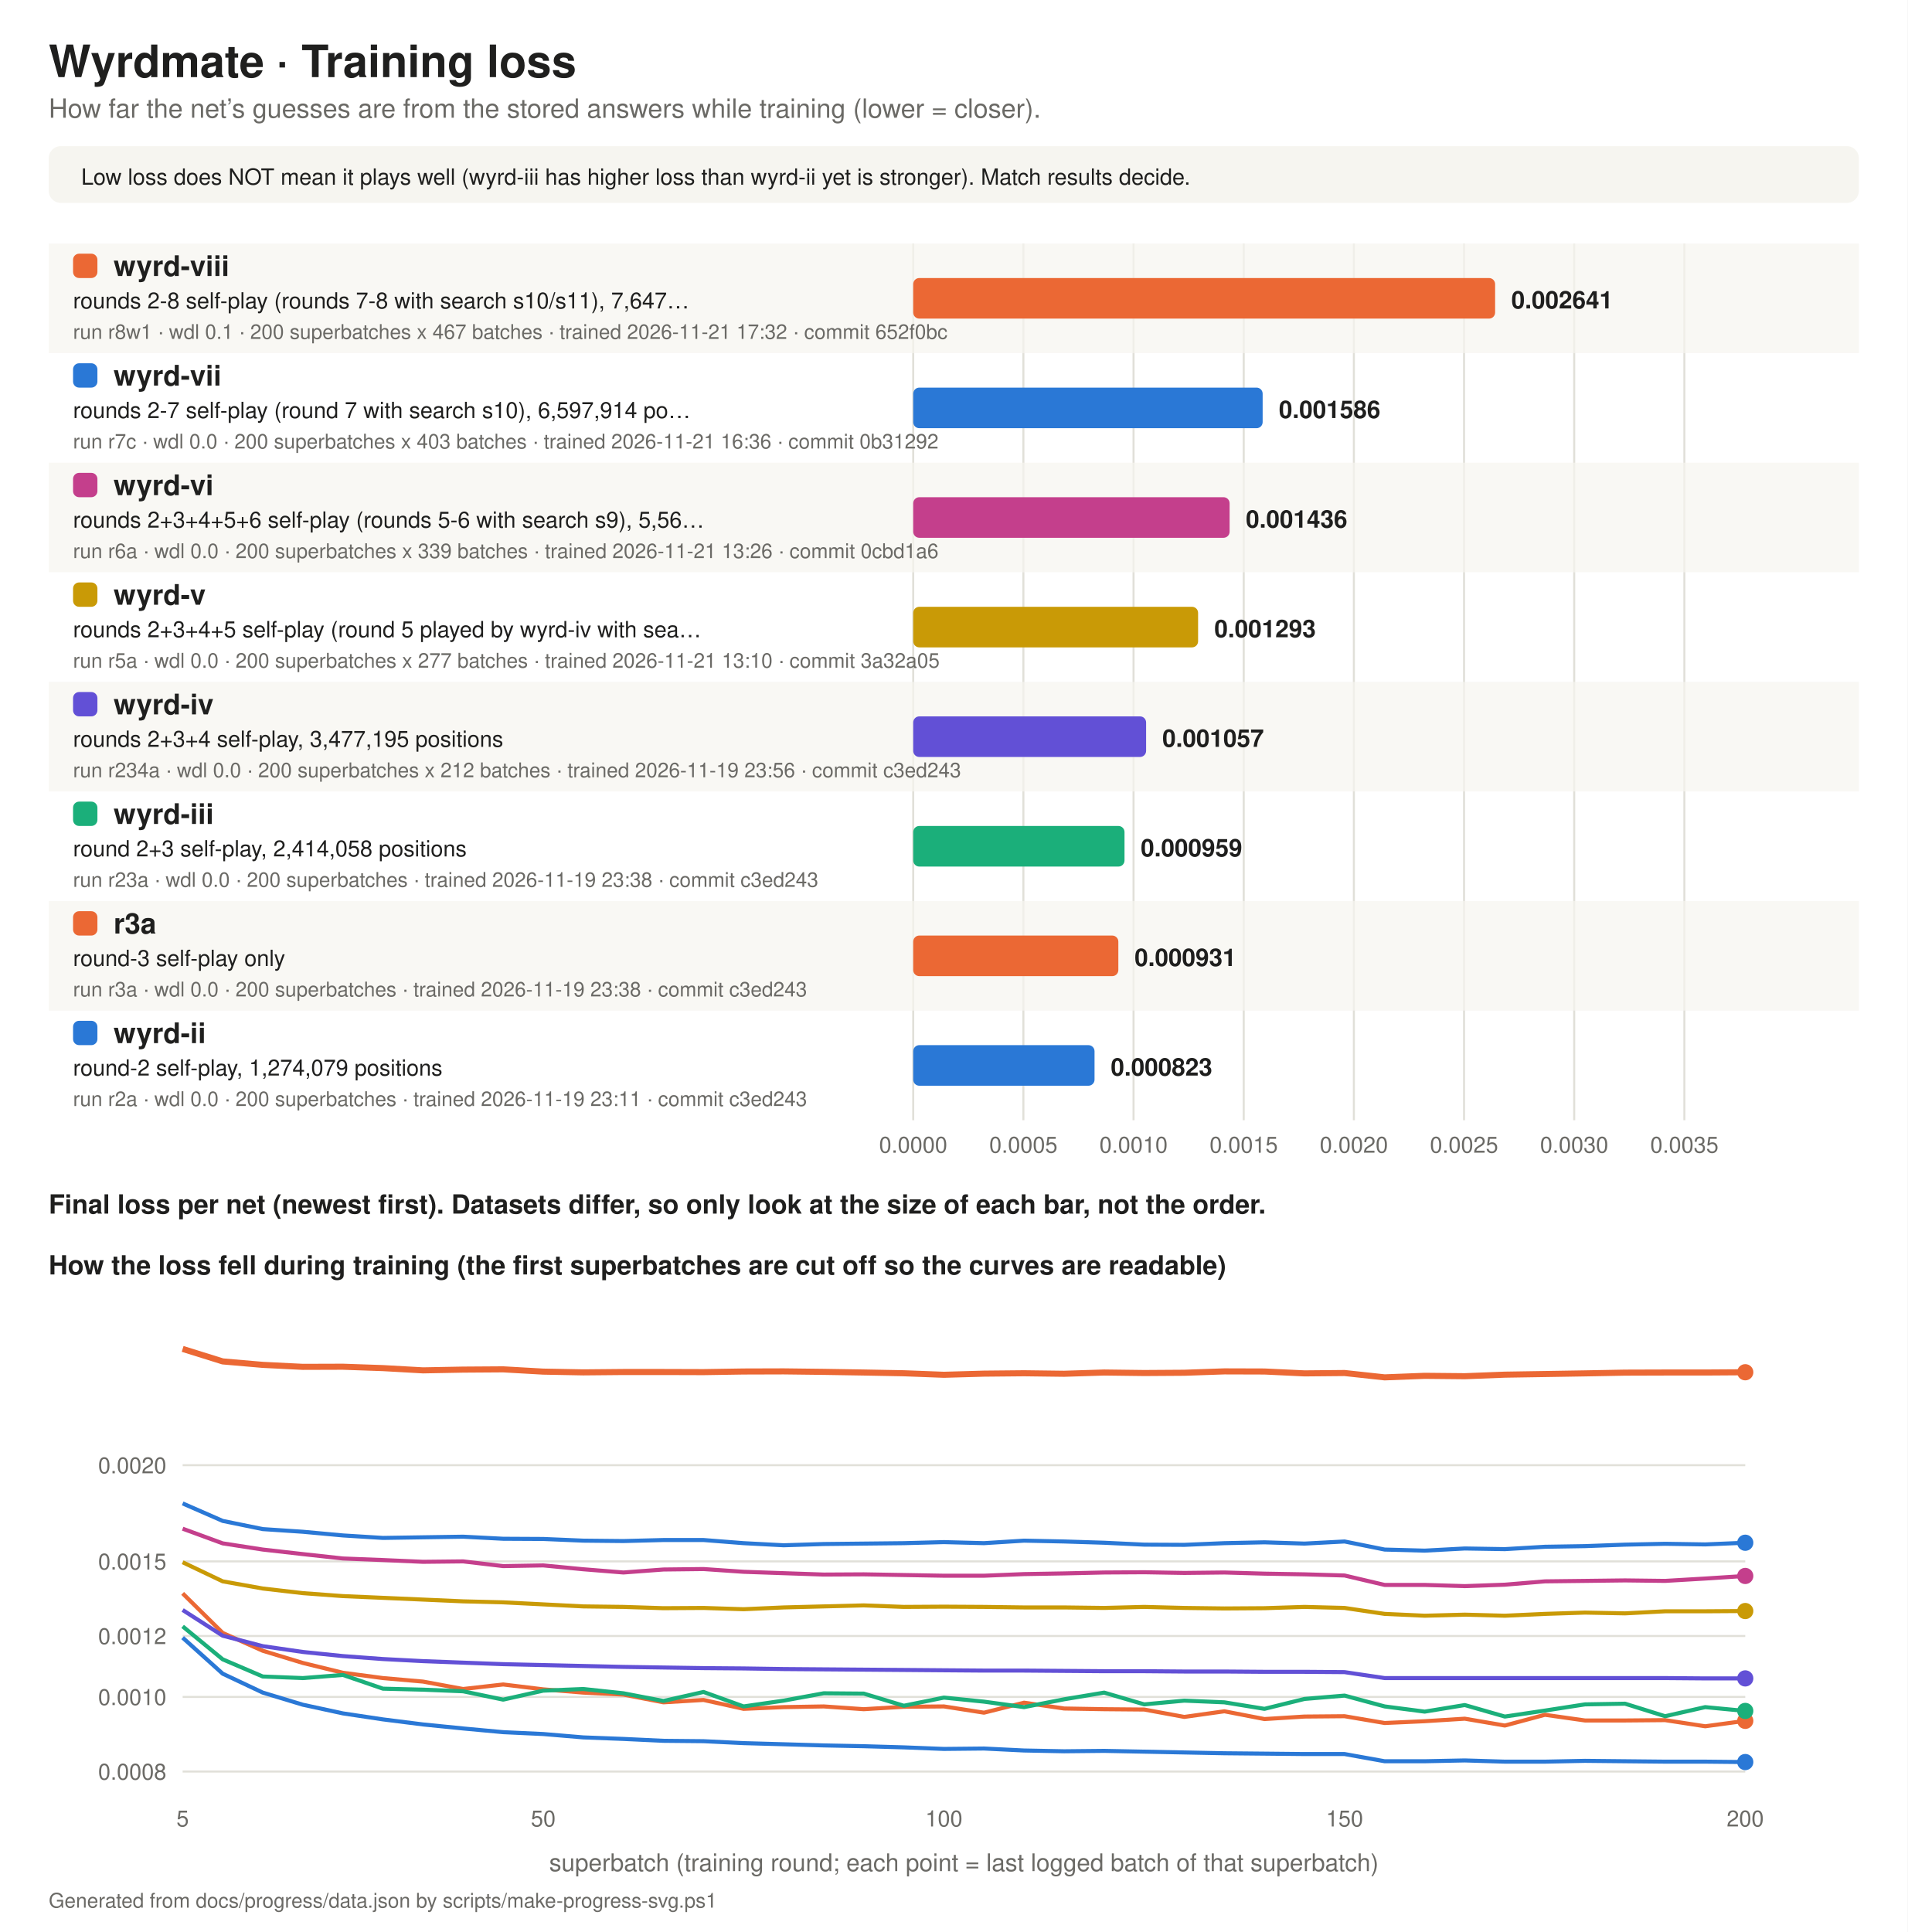
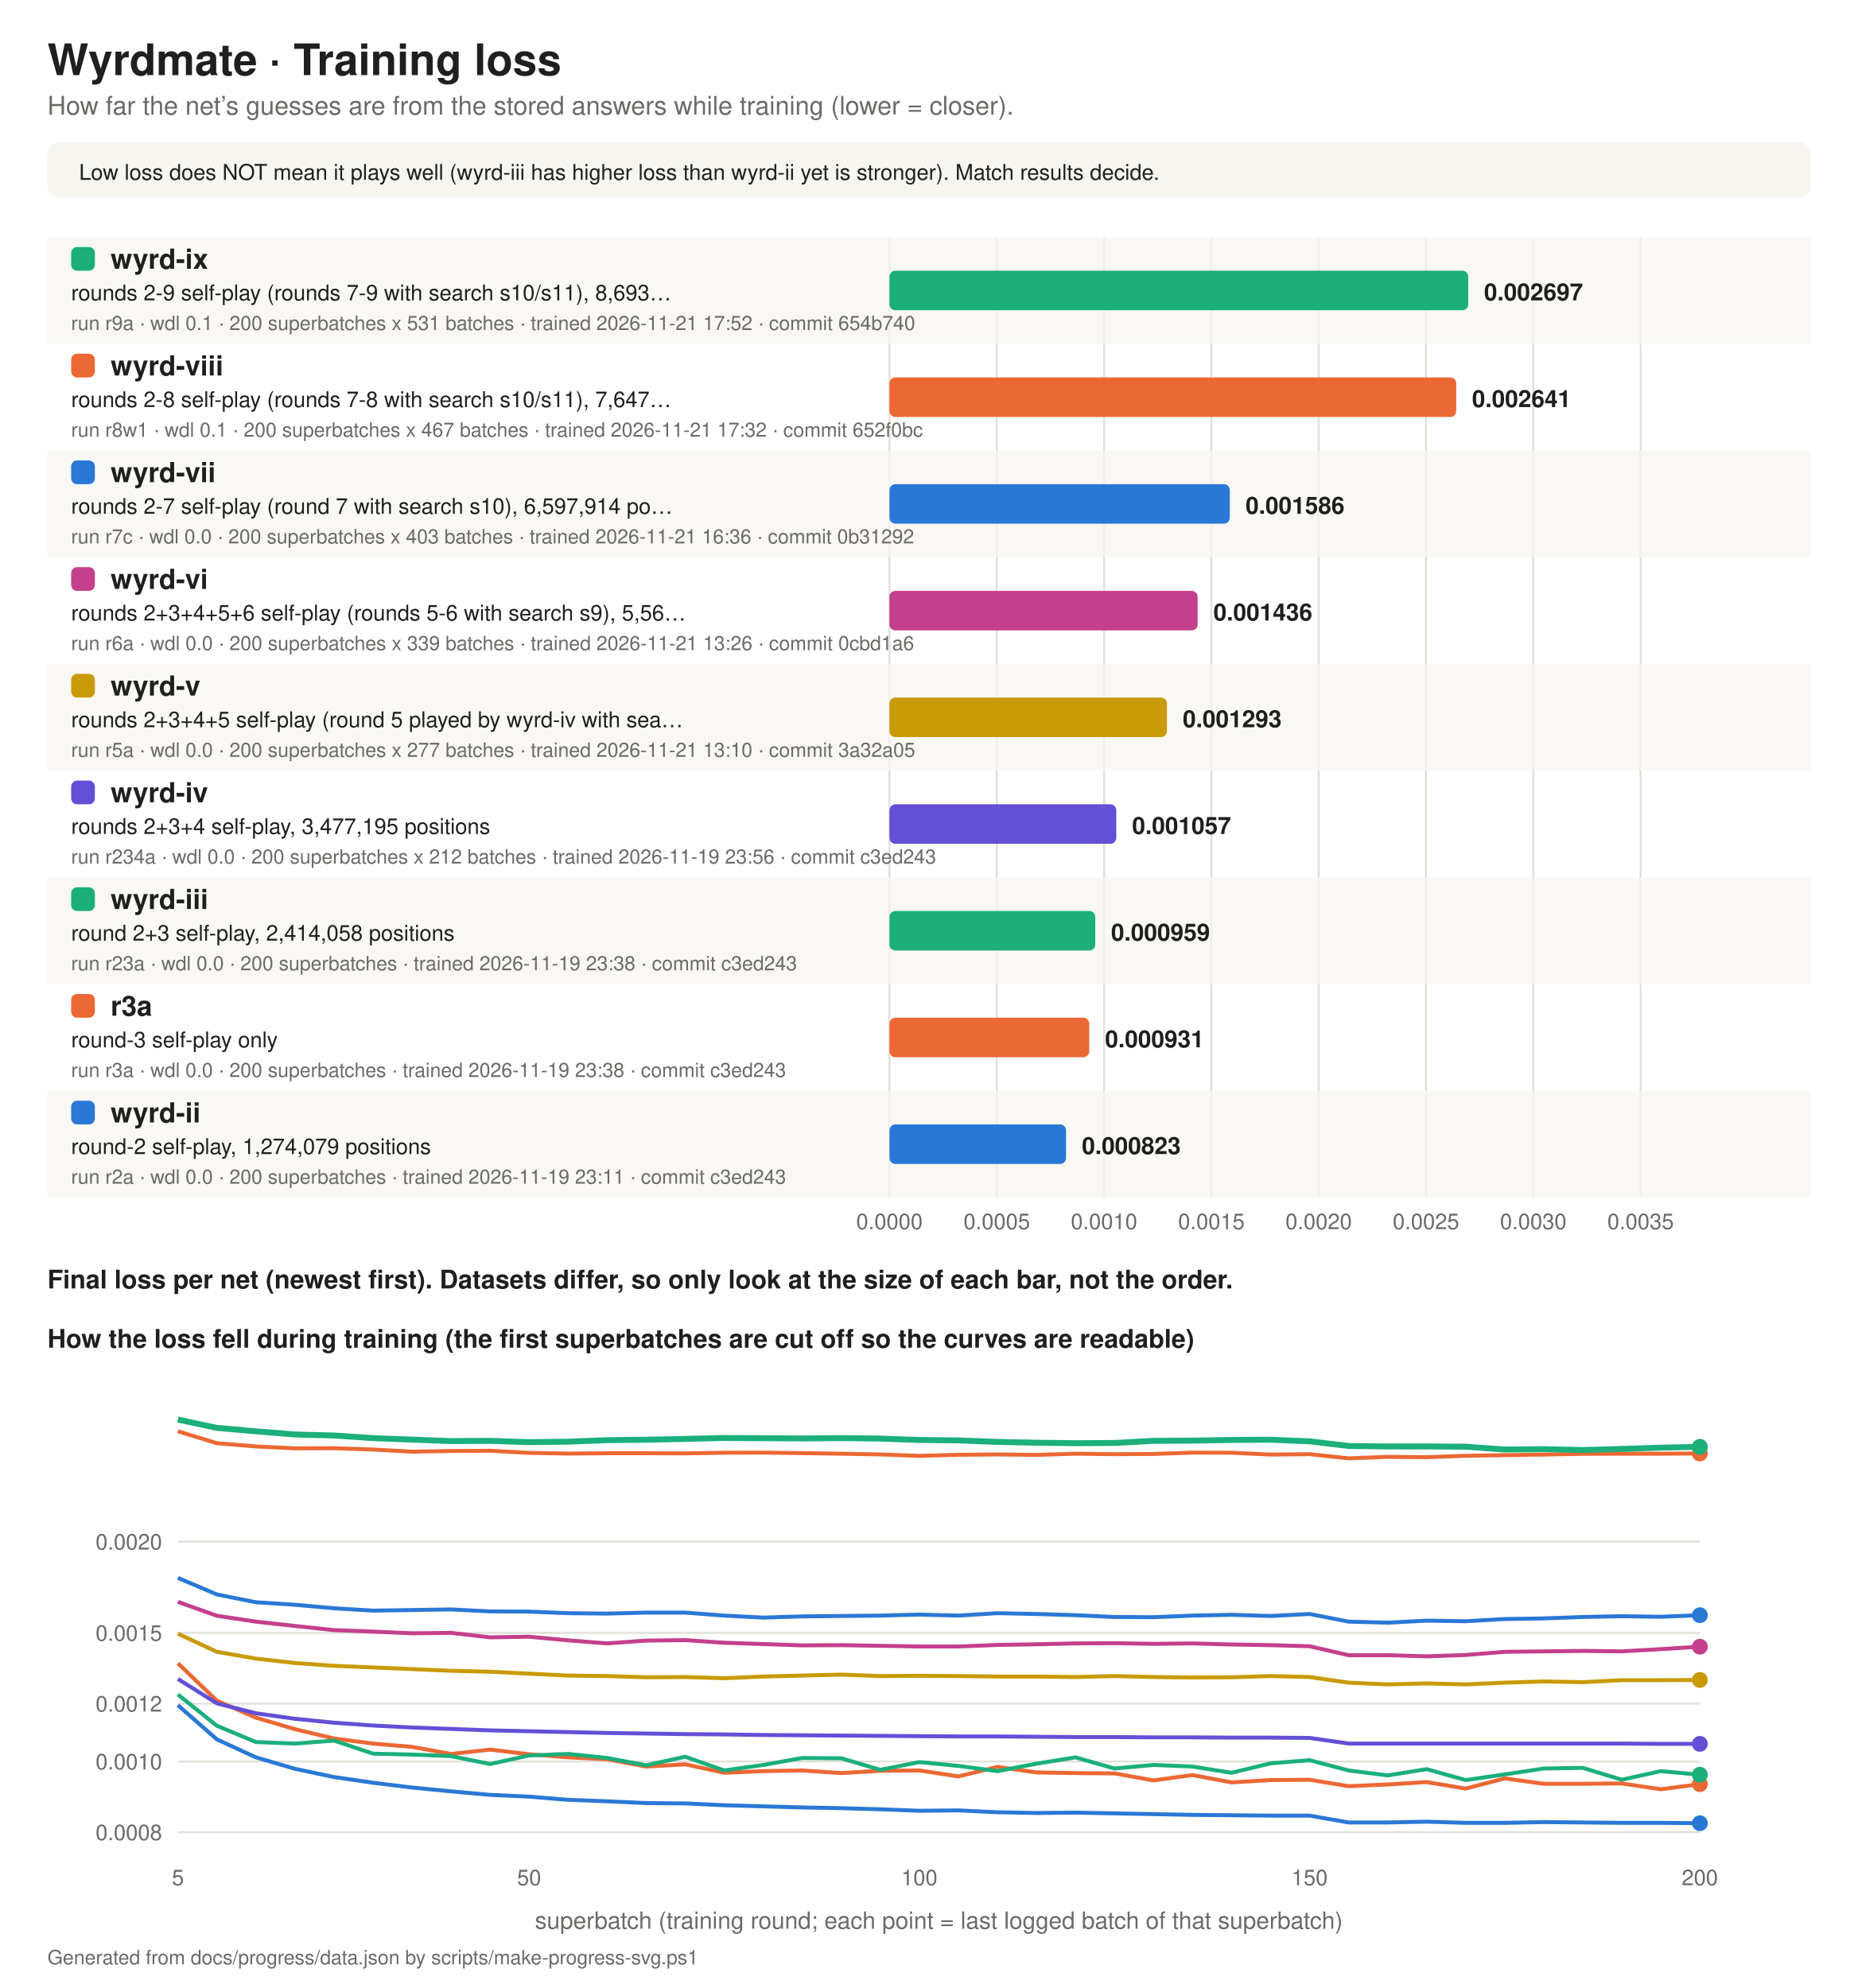
- <svg xmlns="http://www.w3.org/2000/svg" width="940" height="952" viewBox="0 0 940 952" font-family="Segoe UI,Helvetica,Arial,sans-serif" role="img" aria-label="Wyrdmate · Training loss">
-   <rect width="940" height="952" fill="#ffffff" />
+ <svg xmlns="http://www.w3.org/2000/svg" width="940" height="1006" viewBox="0 0 940 1006" font-family="Segoe UI,Helvetica,Arial,sans-serif" role="img" aria-label="Wyrdmate · Training loss">
+   <rect width="940" height="1006" fill="#ffffff" />
  <text x="24" y="38" font-size="22" font-weight="700" fill="#1f1f1e" text-anchor="start">Wyrdmate · Training loss</text>
  <text x="24" y="58" font-size="13" font-weight="400" fill="#6b6a66" text-anchor="start">How far the net’s guesses are from the stored answers while training (lower = closer).</text>
  <rect x="24" y="72" width="892" height="28" rx="6" fill="#f6f5f0" />
  <text x="40" y="91" font-size="11" font-weight="400" fill="#1f1f1e" text-anchor="start">Low loss does NOT mean it plays well (wyrd-iii has higher loss than wyrd-ii yet is stronger). Match results decide.</text>
-   <line x1="450" y1="120" x2="450" y2="552" stroke="#e1e0d9" />
-   <text x="450" y="568" font-size="11" font-weight="400" fill="#6b6a66" text-anchor="middle">0.0000</text>
-   <line x1="504.29" y1="120" x2="504.29" y2="552" stroke="#e1e0d9" />
-   <text x="504.29" y="568" font-size="11" font-weight="400" fill="#6b6a66" text-anchor="middle">0.0005</text>
-   <line x1="558.57" y1="120" x2="558.57" y2="552" stroke="#e1e0d9" />
-   <text x="558.57" y="568" font-size="11" font-weight="400" fill="#6b6a66" text-anchor="middle">0.0010</text>
-   <line x1="612.86" y1="120" x2="612.86" y2="552" stroke="#e1e0d9" />
-   <text x="612.86" y="568" font-size="11" font-weight="400" fill="#6b6a66" text-anchor="middle">0.0015</text>
-   <line x1="667.14" y1="120" x2="667.14" y2="552" stroke="#e1e0d9" />
-   <text x="667.14" y="568" font-size="11" font-weight="400" fill="#6b6a66" text-anchor="middle">0.0020</text>
-   <line x1="721.43" y1="120" x2="721.43" y2="552" stroke="#e1e0d9" />
-   <text x="721.43" y="568" font-size="11" font-weight="400" fill="#6b6a66" text-anchor="middle">0.0025</text>
-   <line x1="775.71" y1="120" x2="775.71" y2="552" stroke="#e1e0d9" />
-   <text x="775.71" y="568" font-size="11" font-weight="400" fill="#6b6a66" text-anchor="middle">0.0030</text>
-   <line x1="830" y1="120" x2="830" y2="552" stroke="#e1e0d9" />
-   <text x="830" y="568" font-size="11" font-weight="400" fill="#6b6a66" text-anchor="middle">0.0035</text>
+   <line x1="450" y1="120" x2="450" y2="606" stroke="#e1e0d9" />
+   <text x="450" y="622" font-size="11" font-weight="400" fill="#6b6a66" text-anchor="middle">0.0000</text>
+   <line x1="504.29" y1="120" x2="504.29" y2="606" stroke="#e1e0d9" />
+   <text x="504.29" y="622" font-size="11" font-weight="400" fill="#6b6a66" text-anchor="middle">0.0005</text>
+   <line x1="558.57" y1="120" x2="558.57" y2="606" stroke="#e1e0d9" />
+   <text x="558.57" y="622" font-size="11" font-weight="400" fill="#6b6a66" text-anchor="middle">0.0010</text>
+   <line x1="612.86" y1="120" x2="612.86" y2="606" stroke="#e1e0d9" />
+   <text x="612.86" y="622" font-size="11" font-weight="400" fill="#6b6a66" text-anchor="middle">0.0015</text>
+   <line x1="667.14" y1="120" x2="667.14" y2="606" stroke="#e1e0d9" />
+   <text x="667.14" y="622" font-size="11" font-weight="400" fill="#6b6a66" text-anchor="middle">0.0020</text>
+   <line x1="721.43" y1="120" x2="721.43" y2="606" stroke="#e1e0d9" />
+   <text x="721.43" y="622" font-size="11" font-weight="400" fill="#6b6a66" text-anchor="middle">0.0025</text>
+   <line x1="775.71" y1="120" x2="775.71" y2="606" stroke="#e1e0d9" />
+   <text x="775.71" y="622" font-size="11" font-weight="400" fill="#6b6a66" text-anchor="middle">0.0030</text>
+   <line x1="830" y1="120" x2="830" y2="606" stroke="#e1e0d9" />
+   <text x="830" y="622" font-size="11" font-weight="400" fill="#6b6a66" text-anchor="middle">0.0035</text>
  <rect x="24" y="120" width="892" height="54" fill="#f6f5f0" opacity="0.7" />
-   <rect x="36" y="125" width="12" height="12" rx="3" fill="#eb6834" />
-   <text x="56" y="136" font-size="14" font-weight="700" fill="#1f1f1e" text-anchor="start">wyrd-viii</text>
-   <text x="36" y="152" font-size="11" font-weight="400" fill="#1f1f1e" text-anchor="start">rounds 2-8 self-play (rounds 7-8 with search s10/s11), 7,647…</text>
-   <text x="36" y="167" font-size="10" font-weight="400" fill="#6b6a66" text-anchor="start">run r8w1 · wdl 0.1 · 200 superbatches x 467 batches · trained 2026-11-21 17:32 · commit 652f0bc</text>
-   <rect x="450" y="137" width="286.74" height="20" rx="3" fill="#eb6834" />
-   <text x="744.74" y="152" font-size="12" font-weight="700" fill="#1f1f1e" text-anchor="start">0.002641</text>
-   <rect x="36" y="179" width="12" height="12" rx="3" fill="#2a78d6" />
-   <text x="56" y="190" font-size="14" font-weight="700" fill="#1f1f1e" text-anchor="start">wyrd-vii</text>
-   <text x="36" y="206" font-size="11" font-weight="400" fill="#1f1f1e" text-anchor="start">rounds 2-7 self-play (round 7 with search s10), 6,597,914 po…</text>
-   <text x="36" y="221" font-size="10" font-weight="400" fill="#6b6a66" text-anchor="start">run r7c · wdl 0.0 · 200 superbatches x 403 batches · trained 2026-11-21 16:36 · commit 0b31292</text>
-   <rect x="450" y="191" width="172.19" height="20" rx="3" fill="#2a78d6" />
-   <text x="630.19" y="206" font-size="12" font-weight="700" fill="#1f1f1e" text-anchor="start">0.001586</text>
+   <rect x="36" y="125" width="12" height="12" rx="3" fill="#1baf7a" />
+   <text x="56" y="136" font-size="14" font-weight="700" fill="#1f1f1e" text-anchor="start">wyrd-ix</text>
+   <text x="36" y="152" font-size="11" font-weight="400" fill="#1f1f1e" text-anchor="start">rounds 2-9 self-play (rounds 7-9 with search s10/s11), 8,693…</text>
+   <text x="36" y="167" font-size="10" font-weight="400" fill="#6b6a66" text-anchor="start">run r9a · wdl 0.1 · 200 superbatches x 531 batches · trained 2026-11-21 17:52 · commit 654b740</text>
+   <rect x="450" y="137" width="292.82" height="20" rx="3" fill="#1baf7a" />
+   <text x="750.82" y="152" font-size="12" font-weight="700" fill="#1f1f1e" text-anchor="start">0.002697</text>
+   <rect x="36" y="179" width="12" height="12" rx="3" fill="#eb6834" />
+   <text x="56" y="190" font-size="14" font-weight="700" fill="#1f1f1e" text-anchor="start">wyrd-viii</text>
+   <text x="36" y="206" font-size="11" font-weight="400" fill="#1f1f1e" text-anchor="start">rounds 2-8 self-play (rounds 7-8 with search s10/s11), 7,647…</text>
+   <text x="36" y="221" font-size="10" font-weight="400" fill="#6b6a66" text-anchor="start">run r8w1 · wdl 0.1 · 200 superbatches x 467 batches · trained 2026-11-21 17:32 · commit 652f0bc</text>
+   <rect x="450" y="191" width="286.74" height="20" rx="3" fill="#eb6834" />
+   <text x="744.74" y="206" font-size="12" font-weight="700" fill="#1f1f1e" text-anchor="start">0.002641</text>
  <rect x="24" y="228" width="892" height="54" fill="#f6f5f0" opacity="0.7" />
-   <rect x="36" y="233" width="12" height="12" rx="3" fill="#c43f8c" />
-   <text x="56" y="244" font-size="14" font-weight="700" fill="#1f1f1e" text-anchor="start">wyrd-vi</text>
-   <text x="36" y="260" font-size="11" font-weight="400" fill="#1f1f1e" text-anchor="start">rounds 2+3+4+5+6 self-play (rounds 5-6 with search s9), 5,56…</text>
-   <text x="36" y="275" font-size="10" font-weight="400" fill="#6b6a66" text-anchor="start">run r6a · wdl 0.0 · 200 superbatches x 339 batches · trained 2026-11-21 13:26 · commit 0cbd1a6</text>
-   <rect x="450" y="245" width="155.91" height="20" rx="3" fill="#c43f8c" />
-   <text x="613.91" y="260" font-size="12" font-weight="700" fill="#1f1f1e" text-anchor="start">0.001436</text>
-   <rect x="36" y="287" width="12" height="12" rx="3" fill="#c99a06" />
-   <text x="56" y="298" font-size="14" font-weight="700" fill="#1f1f1e" text-anchor="start">wyrd-v</text>
-   <text x="36" y="314" font-size="11" font-weight="400" fill="#1f1f1e" text-anchor="start">rounds 2+3+4+5 self-play (round 5 played by wyrd-iv with sea…</text>
-   <text x="36" y="329" font-size="10" font-weight="400" fill="#6b6a66" text-anchor="start">run r5a · wdl 0.0 · 200 superbatches x 277 batches · trained 2026-11-21 13:10 · commit 3a32a05</text>
-   <rect x="450" y="299" width="140.38" height="20" rx="3" fill="#c99a06" />
-   <text x="598.38" y="314" font-size="12" font-weight="700" fill="#1f1f1e" text-anchor="start">0.001293</text>
+   <rect x="36" y="233" width="12" height="12" rx="3" fill="#2a78d6" />
+   <text x="56" y="244" font-size="14" font-weight="700" fill="#1f1f1e" text-anchor="start">wyrd-vii</text>
+   <text x="36" y="260" font-size="11" font-weight="400" fill="#1f1f1e" text-anchor="start">rounds 2-7 self-play (round 7 with search s10), 6,597,914 po…</text>
+   <text x="36" y="275" font-size="10" font-weight="400" fill="#6b6a66" text-anchor="start">run r7c · wdl 0.0 · 200 superbatches x 403 batches · trained 2026-11-21 16:36 · commit 0b31292</text>
+   <rect x="450" y="245" width="172.19" height="20" rx="3" fill="#2a78d6" />
+   <text x="630.19" y="260" font-size="12" font-weight="700" fill="#1f1f1e" text-anchor="start">0.001586</text>
+   <rect x="36" y="287" width="12" height="12" rx="3" fill="#c43f8c" />
+   <text x="56" y="298" font-size="14" font-weight="700" fill="#1f1f1e" text-anchor="start">wyrd-vi</text>
+   <text x="36" y="314" font-size="11" font-weight="400" fill="#1f1f1e" text-anchor="start">rounds 2+3+4+5+6 self-play (rounds 5-6 with search s9), 5,56…</text>
+   <text x="36" y="329" font-size="10" font-weight="400" fill="#6b6a66" text-anchor="start">run r6a · wdl 0.0 · 200 superbatches x 339 batches · trained 2026-11-21 13:26 · commit 0cbd1a6</text>
+   <rect x="450" y="299" width="155.91" height="20" rx="3" fill="#c43f8c" />
+   <text x="613.91" y="314" font-size="12" font-weight="700" fill="#1f1f1e" text-anchor="start">0.001436</text>
  <rect x="24" y="336" width="892" height="54" fill="#f6f5f0" opacity="0.7" />
-   <rect x="36" y="341" width="12" height="12" rx="3" fill="#6250d6" />
-   <text x="56" y="352" font-size="14" font-weight="700" fill="#1f1f1e" text-anchor="start">wyrd-iv</text>
-   <text x="36" y="368" font-size="11" font-weight="400" fill="#1f1f1e" text-anchor="start">rounds 2+3+4 self-play, 3,477,195 positions</text>
-   <text x="36" y="383" font-size="10" font-weight="400" fill="#6b6a66" text-anchor="start">run r234a · wdl 0.0 · 200 superbatches x 212 batches · trained 2026-11-19 23:56 · commit c3ed243</text>
-   <rect x="450" y="353" width="114.76" height="20" rx="3" fill="#6250d6" />
-   <text x="572.76" y="368" font-size="12" font-weight="700" fill="#1f1f1e" text-anchor="start">0.001057</text>
-   <rect x="36" y="395" width="12" height="12" rx="3" fill="#1baf7a" />
-   <text x="56" y="406" font-size="14" font-weight="700" fill="#1f1f1e" text-anchor="start">wyrd-iii</text>
-   <text x="36" y="422" font-size="11" font-weight="400" fill="#1f1f1e" text-anchor="start">round 2+3 self-play, 2,414,058 positions</text>
-   <text x="36" y="437" font-size="10" font-weight="400" fill="#6b6a66" text-anchor="start">run r23a · wdl 0.0 · 200 superbatches · trained 2026-11-19 23:38 · commit c3ed243</text>
-   <rect x="450" y="407" width="104.12" height="20" rx="3" fill="#1baf7a" />
-   <text x="562.12" y="422" font-size="12" font-weight="700" fill="#1f1f1e" text-anchor="start">0.000959</text>
+   <rect x="36" y="341" width="12" height="12" rx="3" fill="#c99a06" />
+   <text x="56" y="352" font-size="14" font-weight="700" fill="#1f1f1e" text-anchor="start">wyrd-v</text>
+   <text x="36" y="368" font-size="11" font-weight="400" fill="#1f1f1e" text-anchor="start">rounds 2+3+4+5 self-play (round 5 played by wyrd-iv with sea…</text>
+   <text x="36" y="383" font-size="10" font-weight="400" fill="#6b6a66" text-anchor="start">run r5a · wdl 0.0 · 200 superbatches x 277 batches · trained 2026-11-21 13:10 · commit 3a32a05</text>
+   <rect x="450" y="353" width="140.38" height="20" rx="3" fill="#c99a06" />
+   <text x="598.38" y="368" font-size="12" font-weight="700" fill="#1f1f1e" text-anchor="start">0.001293</text>
+   <rect x="36" y="395" width="12" height="12" rx="3" fill="#6250d6" />
+   <text x="56" y="406" font-size="14" font-weight="700" fill="#1f1f1e" text-anchor="start">wyrd-iv</text>
+   <text x="36" y="422" font-size="11" font-weight="400" fill="#1f1f1e" text-anchor="start">rounds 2+3+4 self-play, 3,477,195 positions</text>
+   <text x="36" y="437" font-size="10" font-weight="400" fill="#6b6a66" text-anchor="start">run r234a · wdl 0.0 · 200 superbatches x 212 batches · trained 2026-11-19 23:56 · commit c3ed243</text>
+   <rect x="450" y="407" width="114.76" height="20" rx="3" fill="#6250d6" />
+   <text x="572.76" y="422" font-size="12" font-weight="700" fill="#1f1f1e" text-anchor="start">0.001057</text>
  <rect x="24" y="444" width="892" height="54" fill="#f6f5f0" opacity="0.7" />
-   <rect x="36" y="449" width="12" height="12" rx="3" fill="#eb6834" />
-   <text x="56" y="460" font-size="14" font-weight="700" fill="#1f1f1e" text-anchor="start">r3a</text>
-   <text x="36" y="476" font-size="11" font-weight="400" fill="#1f1f1e" text-anchor="start">round-3 self-play only</text>
-   <text x="36" y="491" font-size="10" font-weight="400" fill="#6b6a66" text-anchor="start">run r3a · wdl 0.0 · 200 superbatches · trained 2026-11-19 23:38 · commit c3ed243</text>
-   <rect x="450" y="461" width="101.08" height="20" rx="3" fill="#eb6834" />
-   <text x="559.08" y="476" font-size="12" font-weight="700" fill="#1f1f1e" text-anchor="start">0.000931</text>
-   <rect x="36" y="503" width="12" height="12" rx="3" fill="#2a78d6" />
-   <text x="56" y="514" font-size="14" font-weight="700" fill="#1f1f1e" text-anchor="start">wyrd-ii</text>
-   <text x="36" y="530" font-size="11" font-weight="400" fill="#1f1f1e" text-anchor="start">round-2 self-play, 1,274,079 positions</text>
-   <text x="36" y="545" font-size="10" font-weight="400" fill="#6b6a66" text-anchor="start">run r2a · wdl 0.0 · 200 superbatches · trained 2026-11-19 23:11 · commit c3ed243</text>
-   <rect x="450" y="515" width="89.35" height="20" rx="3" fill="#2a78d6" />
-   <text x="547.35" y="530" font-size="12" font-weight="700" fill="#1f1f1e" text-anchor="start">0.000823</text>
-   <text x="24" y="598" font-size="13" font-weight="700" fill="#1f1f1e" text-anchor="start">Final loss per net (newest first). Datasets differ, so only look at the size of each bar, not the order.</text>
-   <text x="24" y="628" font-size="13" font-weight="700" fill="#1f1f1e" text-anchor="start">How the loss fell during training (the first superbatches are cut off so the curves are readable)</text>
-   <line x1="90" y1="872.93" x2="860" y2="872.93" stroke="#e1e0d9" />
-   <text x="82" y="876.93" font-size="11" font-weight="400" fill="#6b6a66" text-anchor="end">0.0008</text>
-   <line x1="90" y1="836.17" x2="860" y2="836.17" stroke="#e1e0d9" />
-   <text x="82" y="840.17" font-size="11" font-weight="400" fill="#6b6a66" text-anchor="end">0.0010</text>
-   <line x1="90" y1="806.14" x2="860" y2="806.14" stroke="#e1e0d9" />
-   <text x="82" y="810.14" font-size="11" font-weight="400" fill="#6b6a66" text-anchor="end">0.0012</text>
-   <line x1="90" y1="769.38" x2="860" y2="769.38" stroke="#e1e0d9" />
-   <text x="82" y="773.38" font-size="11" font-weight="400" fill="#6b6a66" text-anchor="end">0.0015</text>
-   <line x1="90" y1="721.98" x2="860" y2="721.98" stroke="#e1e0d9" />
-   <text x="82" y="725.98" font-size="11" font-weight="400" fill="#6b6a66" text-anchor="end">0.0020</text>
-   <polyline points="90,806.96 109.74,824.72 129.49,834.04 149.23,840.01 168.97,844.28 188.72,847.24 208.46,849.73 228.21,851.71 247.95,853.53 267.69,854.45 287.44,856.11 307.18,856.86 326.92,857.79 346.67,857.98 366.41,858.93 386.15,859.49 405.9,860.06 425.64,860.45 445.38,861.02 465.13,861.79 484.87,861.59 504.62,862.56 524.36,862.95 544.1,862.75 563.85,863.14 583.59,863.53 603.33,863.92 623.08,864.11 642.82,864.31 662.56,864.31 682.31,867.86 702.05,867.86 721.79,867.46 741.54,868.06 761.28,868.06 781.03,867.66 800.77,867.86 820.51,868.06 840.26,868.06 860,868.26" fill="none" stroke="#2a78d6" stroke-width="2" stroke-linejoin="round" />
-   <circle cx="860" cy="868.26" r="4" fill="#2a78d6" />
-   <polyline points="90,785.15 109.74,804.63 129.49,813.43 149.23,819.43 168.97,824.26 188.72,826.88 208.46,828.61 228.21,832.26 247.95,830.03 267.69,832.43 287.44,834.04 307.18,835.02 326.92,838.83 346.67,837.66 366.41,842.04 386.15,841.19 405.9,840.85 425.64,842.21 445.38,841.02 465.13,840.85 484.87,843.93 504.62,839 524.36,841.87 544.1,842.21 563.85,842.38 583.59,846.02 603.33,843.24 623.08,847.07 642.82,845.84 662.56,845.67 682.31,849.02 702.05,848.13 721.79,846.89 741.54,850.27 761.28,844.97 781.03,847.77 800.77,847.77 820.51,847.6 840.26,850.63 860,847.95" fill="none" stroke="#eb6834" stroke-width="2" stroke-linejoin="round" />
-   <circle cx="860" cy="847.95" r="4" fill="#eb6834" />
-   <polyline points="90,801.4 109.74,817.65 129.49,826.11 149.23,826.88 168.97,825.33 188.72,832.1 208.46,832.59 228.21,833.39 247.95,837.5 267.69,833.07 287.44,832.26 307.18,834.37 326.92,838.16 346.67,833.72 366.41,840.85 386.15,837.99 405.9,834.37 425.64,834.53 445.38,840.51 465.13,836.5 484.87,838.49 504.62,841.19 524.36,837.33 544.1,834.04 563.85,839.84 583.59,837.99 603.33,838.83 623.08,842.04 642.82,837.16 662.56,835.51 682.31,840.85 702.05,843.41 721.79,840.17 741.54,845.84 761.28,842.9 781.03,839.84 800.77,839.5 820.51,845.67 840.26,841.19 860,843.07" fill="none" stroke="#1baf7a" stroke-width="2" stroke-linejoin="round" />
-   <circle cx="860" cy="843.07" r="4" fill="#1baf7a" />
-   <polyline points="90,793.33 109.74,806 129.49,811.15 149.23,814.01 168.97,816.04 188.72,817.5 208.46,818.53 228.21,819.28 247.95,820.02 267.69,820.47 287.44,820.92 307.18,821.37 326.92,821.67 346.67,821.97 366.41,822.13 386.15,822.43 405.9,822.58 425.64,822.73 445.38,822.88 465.13,823.04 484.87,823.19 504.62,823.19 524.36,823.34 544.1,823.49 563.85,823.49 583.59,823.65 603.33,823.65 623.08,823.8 642.82,823.8 662.56,823.95 682.31,826.88 702.05,826.88 721.79,826.88 741.54,826.88 761.28,826.88 781.03,826.88 800.77,826.88 820.51,826.88 840.26,827.04 860,827.04" fill="none" stroke="#6250d6" stroke-width="2" stroke-linejoin="round" />
-   <circle cx="860" cy="827.04" r="4" fill="#6250d6" />
-   <polyline points="90,769.81 109.74,779.22 129.49,782.75 149.23,785.03 168.97,786.49 188.72,787.34 208.46,788.2 228.21,789.07 247.95,789.56 267.69,790.56 287.44,791.56 307.18,791.81 326.92,792.44 346.67,792.32 366.41,792.95 386.15,792.07 405.9,791.56 425.64,791.06 445.38,791.81 465.13,791.69 484.87,791.81 504.62,792.07 524.36,792.07 544.1,792.32 563.85,791.81 583.59,792.32 603.33,792.57 623.08,792.44 642.82,791.81 662.56,792.32 682.31,795.25 702.05,796.15 721.79,795.63 741.54,796.15 761.28,795.25 781.03,794.61 800.77,794.99 820.51,793.97 840.26,793.97 860,793.84" fill="none" stroke="#c99a06" stroke-width="2" stroke-linejoin="round" />
-   <circle cx="860" cy="793.84" r="4" fill="#c99a06" />
-   <polyline points="90,753.27 109.74,760.5 129.49,763.55 149.23,765.79 168.97,767.95 188.72,768.72 208.46,769.59 228.21,769.38 247.95,771.7 267.69,771.36 287.44,773.26 307.18,774.85 326.92,773.38 346.67,773.15 366.41,774.51 386.15,775.19 405.9,775.87 425.64,775.76 445.38,776.1 465.13,776.44 484.87,776.44 504.62,775.64 524.36,775.3 544.1,774.85 563.85,774.73 583.59,775.07 603.33,774.85 623.08,775.42 642.82,775.76 662.56,776.33 682.31,780.98 702.05,780.98 721.79,781.57 741.54,780.86 761.28,779.22 781.03,778.99 800.77,778.75 820.51,778.99 840.26,777.83 860,776.56" fill="none" stroke="#c43f8c" stroke-width="2" stroke-linejoin="round" />
-   <circle cx="860" cy="776.56" r="4" fill="#c43f8c" />
-   <polyline points="90,740.81 109.74,749.44 129.49,753.47 149.23,754.78 168.97,756.59 188.72,757.82 208.46,757.51 228.21,757.21 247.95,758.23 267.69,758.33 287.44,759.16 307.18,759.36 326.92,758.85 346.67,758.85 366.41,760.4 386.15,761.44 405.9,760.82 425.64,760.61 445.38,760.4 465.13,759.88 484.87,760.4 504.62,759.16 524.36,759.57 544.1,760.19 563.85,761.13 583.59,761.23 603.33,760.4 623.08,759.98 642.82,760.61 662.56,759.57 682.31,763.55 702.05,764.08 721.79,763.02 741.54,763.34 761.28,762.18 781.03,761.86 800.77,761.13 820.51,760.71 840.26,761.02 860,760.19" fill="none" stroke="#2a78d6" stroke-width="2" stroke-linejoin="round" />
-   <circle cx="860" cy="760.19" r="4" fill="#2a78d6" />
-   <polyline points="90,664.68 109.74,670.84 129.49,672.54 149.23,673.52 168.97,673.46 188.72,674.14 208.46,675.25 228.21,674.88 247.95,674.75 267.69,675.87 287.44,676.24 307.18,676.06 326.92,676.06 346.67,676.12 366.41,675.81 386.15,675.75 405.9,675.99 425.64,676.31 445.38,676.68 465.13,677.43 484.87,676.87 504.62,676.68 524.36,676.93 544.1,676.31 563.85,676.56 583.59,676.43 603.33,675.75 623.08,675.81 642.82,676.74 662.56,676.56 682.31,678.7 702.05,677.94 721.79,678.13 741.54,677.37 761.28,677.06 781.03,676.74 800.77,676.37 820.51,676.31 840.26,676.31 860,676.18" fill="none" stroke="#eb6834" stroke-width="3" stroke-linejoin="round" />
-   <circle cx="860" cy="676.18" r="4" fill="#eb6834" />
-   <text x="90" y="900" font-size="11" font-weight="400" fill="#6b6a66" text-anchor="middle">5</text>
-   <text x="267.69" y="900" font-size="11" font-weight="400" fill="#6b6a66" text-anchor="middle">50</text>
-   <text x="465.13" y="900" font-size="11" font-weight="400" fill="#6b6a66" text-anchor="middle">100</text>
-   <text x="662.56" y="900" font-size="11" font-weight="400" fill="#6b6a66" text-anchor="middle">150</text>
-   <text x="860" y="900" font-size="11" font-weight="400" fill="#6b6a66" text-anchor="middle">200</text>
-   <text x="475" y="922" font-size="12" font-weight="400" fill="#6b6a66" text-anchor="middle">superbatch (training round; each point = last logged batch of that superbatch)</text>
-   <text x="24" y="940" font-size="10" font-weight="400" fill="#6b6a66" text-anchor="start">Generated from docs/progress/data.json by scripts/make-progress-svg.ps1</text>
+   <rect x="36" y="449" width="12" height="12" rx="3" fill="#1baf7a" />
+   <text x="56" y="460" font-size="14" font-weight="700" fill="#1f1f1e" text-anchor="start">wyrd-iii</text>
+   <text x="36" y="476" font-size="11" font-weight="400" fill="#1f1f1e" text-anchor="start">round 2+3 self-play, 2,414,058 positions</text>
+   <text x="36" y="491" font-size="10" font-weight="400" fill="#6b6a66" text-anchor="start">run r23a · wdl 0.0 · 200 superbatches · trained 2026-11-19 23:38 · commit c3ed243</text>
+   <rect x="450" y="461" width="104.12" height="20" rx="3" fill="#1baf7a" />
+   <text x="562.12" y="476" font-size="12" font-weight="700" fill="#1f1f1e" text-anchor="start">0.000959</text>
+   <rect x="36" y="503" width="12" height="12" rx="3" fill="#eb6834" />
+   <text x="56" y="514" font-size="14" font-weight="700" fill="#1f1f1e" text-anchor="start">r3a</text>
+   <text x="36" y="530" font-size="11" font-weight="400" fill="#1f1f1e" text-anchor="start">round-3 self-play only</text>
+   <text x="36" y="545" font-size="10" font-weight="400" fill="#6b6a66" text-anchor="start">run r3a · wdl 0.0 · 200 superbatches · trained 2026-11-19 23:38 · commit c3ed243</text>
+   <rect x="450" y="515" width="101.08" height="20" rx="3" fill="#eb6834" />
+   <text x="559.08" y="530" font-size="12" font-weight="700" fill="#1f1f1e" text-anchor="start">0.000931</text>
+   <rect x="24" y="552" width="892" height="54" fill="#f6f5f0" opacity="0.7" />
+   <rect x="36" y="557" width="12" height="12" rx="3" fill="#2a78d6" />
+   <text x="56" y="568" font-size="14" font-weight="700" fill="#1f1f1e" text-anchor="start">wyrd-ii</text>
+   <text x="36" y="584" font-size="11" font-weight="400" fill="#1f1f1e" text-anchor="start">round-2 self-play, 1,274,079 positions</text>
+   <text x="36" y="599" font-size="10" font-weight="400" fill="#6b6a66" text-anchor="start">run r2a · wdl 0.0 · 200 superbatches · trained 2026-11-19 23:11 · commit c3ed243</text>
+   <rect x="450" y="569" width="89.35" height="20" rx="3" fill="#2a78d6" />
+   <text x="547.35" y="584" font-size="12" font-weight="700" fill="#1f1f1e" text-anchor="start">0.000823</text>
+   <text x="24" y="652" font-size="13" font-weight="700" fill="#1f1f1e" text-anchor="start">Final loss per net (newest first). Datasets differ, so only look at the size of each bar, not the order.</text>
+   <text x="24" y="682" font-size="13" font-weight="700" fill="#1f1f1e" text-anchor="start">How the loss fell during training (the first superbatches are cut off so the curves are readable)</text>
+   <line x1="90" y1="927.17" x2="860" y2="927.17" stroke="#e1e0d9" />
+   <text x="82" y="931.17" font-size="11" font-weight="400" fill="#6b6a66" text-anchor="end">0.0008</text>
+   <line x1="90" y1="891.36" x2="860" y2="891.36" stroke="#e1e0d9" />
+   <text x="82" y="895.36" font-size="11" font-weight="400" fill="#6b6a66" text-anchor="end">0.0010</text>
+   <line x1="90" y1="862.1" x2="860" y2="862.1" stroke="#e1e0d9" />
+   <text x="82" y="866.1" font-size="11" font-weight="400" fill="#6b6a66" text-anchor="end">0.0012</text>
+   <line x1="90" y1="826.29" x2="860" y2="826.29" stroke="#e1e0d9" />
+   <text x="82" y="830.29" font-size="11" font-weight="400" fill="#6b6a66" text-anchor="end">0.0015</text>
+   <line x1="90" y1="780.12" x2="860" y2="780.12" stroke="#e1e0d9" />
+   <text x="82" y="784.12" font-size="11" font-weight="400" fill="#6b6a66" text-anchor="end">0.0020</text>
+   <polyline points="90,862.9 109.74,880.2 129.49,889.29 149.23,895.09 168.97,899.25 188.72,902.14 208.46,904.56 228.21,906.49 247.95,908.27 267.69,909.16 287.44,910.78 307.18,911.51 326.92,912.42 346.67,912.6 366.41,913.52 386.15,914.08 405.9,914.63 425.64,915 445.38,915.56 465.13,916.31 484.87,916.12 504.62,917.06 524.36,917.44 544.1,917.25 563.85,917.63 583.59,918.01 603.33,918.39 623.08,918.58 642.82,918.77 662.56,918.77 682.31,922.23 702.05,922.23 721.79,921.84 741.54,922.42 761.28,922.42 781.03,922.04 800.77,922.23 820.51,922.42 840.26,922.42 860,922.62" fill="none" stroke="#2a78d6" stroke-width="2" stroke-linejoin="round" />
+   <circle cx="860" cy="922.62" r="4" fill="#2a78d6" />
+   <polyline points="90,841.66 109.74,860.63 129.49,869.21 149.23,875.04 168.97,879.75 188.72,882.31 208.46,883.99 228.21,887.55 247.95,885.37 267.69,887.71 287.44,889.29 307.18,890.24 326.92,893.95 346.67,892.81 366.41,897.08 386.15,896.25 405.9,895.92 425.64,897.24 445.38,896.08 465.13,895.92 484.87,898.92 504.62,894.11 524.36,896.91 544.1,897.24 563.85,897.41 583.59,900.95 603.33,898.24 623.08,901.97 642.82,900.78 662.56,900.61 682.31,903.87 702.05,903 721.79,901.8 741.54,905.09 761.28,899.93 781.03,902.66 800.77,902.66 820.51,902.49 840.26,905.44 860,902.83" fill="none" stroke="#eb6834" stroke-width="2" stroke-linejoin="round" />
+   <circle cx="860" cy="902.83" r="4" fill="#eb6834" />
+   <polyline points="90,857.49 109.74,873.31 129.49,881.55 149.23,882.31 168.97,880.8 188.72,887.4 208.46,887.87 228.21,888.65 247.95,892.65 267.69,888.34 287.44,887.55 307.18,889.6 326.92,893.3 346.67,888.97 366.41,895.92 386.15,893.13 405.9,889.6 425.64,889.76 445.38,895.59 465.13,891.68 484.87,893.62 504.62,896.25 524.36,892.49 544.1,889.29 563.85,894.93 583.59,893.13 603.33,893.95 623.08,897.08 642.82,892.32 662.56,890.72 682.31,895.92 702.05,898.41 721.79,895.26 741.54,900.78 761.28,897.91 781.03,894.93 800.77,894.6 820.51,900.61 840.26,896.25 860,898.08" fill="none" stroke="#1baf7a" stroke-width="2" stroke-linejoin="round" />
+   <circle cx="860" cy="898.08" r="4" fill="#1baf7a" />
+   <polyline points="90,849.62 109.74,861.97 129.49,866.99 149.23,869.77 168.97,871.74 188.72,873.17 208.46,874.18 228.21,874.9 247.95,875.63 267.69,876.06 287.44,876.5 307.18,876.94 326.92,877.23 346.67,877.53 366.41,877.68 386.15,877.97 405.9,878.12 425.64,878.27 445.38,878.41 465.13,878.56 484.87,878.71 504.62,878.71 524.36,878.86 544.1,879.01 563.85,879.01 583.59,879.16 603.33,879.16 623.08,879.3 642.82,879.3 662.56,879.45 682.31,882.31 702.05,882.31 721.79,882.31 741.54,882.31 761.28,882.31 781.03,882.31 800.77,882.31 820.51,882.31 840.26,882.46 860,882.46" fill="none" stroke="#6250d6" stroke-width="2" stroke-linejoin="round" />
+   <circle cx="860" cy="882.46" r="4" fill="#6250d6" />
+   <polyline points="90,826.72 109.74,835.88 129.49,839.32 149.23,841.54 168.97,842.96 188.72,843.79 208.46,844.63 228.21,845.47 247.95,845.96 267.69,846.93 287.44,847.9 307.18,848.15 326.92,848.76 346.67,848.64 366.41,849.25 386.15,848.39 405.9,847.9 425.64,847.41 445.38,848.15 465.13,848.02 484.87,848.15 504.62,848.39 524.36,848.39 544.1,848.64 563.85,848.15 583.59,848.64 603.33,848.88 623.08,848.76 642.82,848.15 662.56,848.64 682.31,851.49 702.05,852.37 721.79,851.87 741.54,852.37 761.28,851.49 781.03,850.87 800.77,851.24 820.51,850.24 840.26,850.24 860,850.12" fill="none" stroke="#c99a06" stroke-width="2" stroke-linejoin="round" />
+   <circle cx="860" cy="850.12" r="4" fill="#c99a06" />
+   <polyline points="90,810.61 109.74,817.65 129.49,820.61 149.23,822.8 168.97,824.9 188.72,825.65 208.46,826.5 228.21,826.29 247.95,828.55 267.69,828.23 287.44,830.08 307.18,831.62 326.92,830.19 346.67,829.97 366.41,831.29 386.15,831.95 405.9,832.62 425.64,832.51 445.38,832.84 465.13,833.18 484.87,833.18 504.62,832.4 524.36,832.06 544.1,831.62 563.85,831.51 583.59,831.84 603.33,831.62 623.08,832.17 642.82,832.51 662.56,833.06 682.31,837.59 702.05,837.59 721.79,838.17 741.54,837.48 761.28,835.88 781.03,835.65 800.77,835.42 820.51,835.65 840.26,834.52 860,833.29" fill="none" stroke="#c43f8c" stroke-width="2" stroke-linejoin="round" />
+   <circle cx="860" cy="833.29" r="4" fill="#c43f8c" />
+   <polyline points="90,798.46 109.74,806.87 129.49,810.8 149.23,812.07 168.97,813.84 188.72,815.03 208.46,814.73 228.21,814.43 247.95,815.43 267.69,815.53 287.44,816.33 307.18,816.54 326.92,816.03 346.67,816.03 366.41,817.55 386.15,818.56 405.9,817.95 425.64,817.75 445.38,817.55 465.13,817.04 484.87,817.55 504.62,816.33 524.36,816.74 544.1,817.34 563.85,818.26 583.59,818.36 603.33,817.55 623.08,817.14 642.82,817.75 662.56,816.74 682.31,820.61 702.05,821.13 721.79,820.1 741.54,820.41 761.28,819.28 781.03,818.97 800.77,818.26 820.51,817.85 840.26,818.15 860,817.34" fill="none" stroke="#2a78d6" stroke-width="2" stroke-linejoin="round" />
+   <circle cx="860" cy="817.34" r="4" fill="#2a78d6" />
+   <polyline points="90,724.3 109.74,730.31 129.49,731.96 149.23,732.92 168.97,732.86 188.72,733.51 208.46,734.6 228.21,734.24 247.95,734.12 267.69,735.2 287.44,735.57 307.18,735.39 326.92,735.39 346.67,735.45 366.41,735.14 386.15,735.08 405.9,735.33 425.64,735.63 445.38,735.99 465.13,736.73 484.87,736.18 504.62,735.99 524.36,736.24 544.1,735.63 563.85,735.87 583.59,735.75 603.33,735.08 623.08,735.14 642.82,736.06 662.56,735.87 682.31,737.96 702.05,737.22 721.79,737.4 741.54,736.67 761.28,736.36 781.03,736.06 800.77,735.69 820.51,735.63 840.26,735.63 860,735.51" fill="none" stroke="#eb6834" stroke-width="2" stroke-linejoin="round" />
+   <circle cx="860" cy="735.51" r="4" fill="#eb6834" />
+   <polyline points="90,718.35 109.74,722.56 129.49,724.3 149.23,725.9 168.97,726.41 188.72,727.74 208.46,728.49 228.21,729.25 247.95,729.13 267.69,729.78 287.44,729.54 307.18,728.78 326.92,728.55 346.67,728.14 366.41,727.68 386.15,727.8 405.9,727.91 425.64,727.74 445.38,727.97 465.13,728.67 484.87,728.9 504.62,729.66 524.36,730.07 544.1,730.31 563.85,730.19 583.59,729.13 603.33,729.02 623.08,728.67 642.82,728.55 662.56,729.37 682.31,731.72 702.05,731.96 721.79,731.96 741.54,732.08 761.28,733.51 781.03,733.33 800.77,733.76 820.51,733.22 840.26,732.56 860,732.14" fill="none" stroke="#1baf7a" stroke-width="3" stroke-linejoin="round" />
+   <circle cx="860" cy="732.14" r="4" fill="#1baf7a" />
+   <text x="90" y="954" font-size="11" font-weight="400" fill="#6b6a66" text-anchor="middle">5</text>
+   <text x="267.69" y="954" font-size="11" font-weight="400" fill="#6b6a66" text-anchor="middle">50</text>
+   <text x="465.13" y="954" font-size="11" font-weight="400" fill="#6b6a66" text-anchor="middle">100</text>
+   <text x="662.56" y="954" font-size="11" font-weight="400" fill="#6b6a66" text-anchor="middle">150</text>
+   <text x="860" y="954" font-size="11" font-weight="400" fill="#6b6a66" text-anchor="middle">200</text>
+   <text x="475" y="976" font-size="12" font-weight="400" fill="#6b6a66" text-anchor="middle">superbatch (training round; each point = last logged batch of that superbatch)</text>
+   <text x="24" y="994" font-size="10" font-weight="400" fill="#6b6a66" text-anchor="start">Generated from docs/progress/data.json by scripts/make-progress-svg.ps1</text>
</svg>
